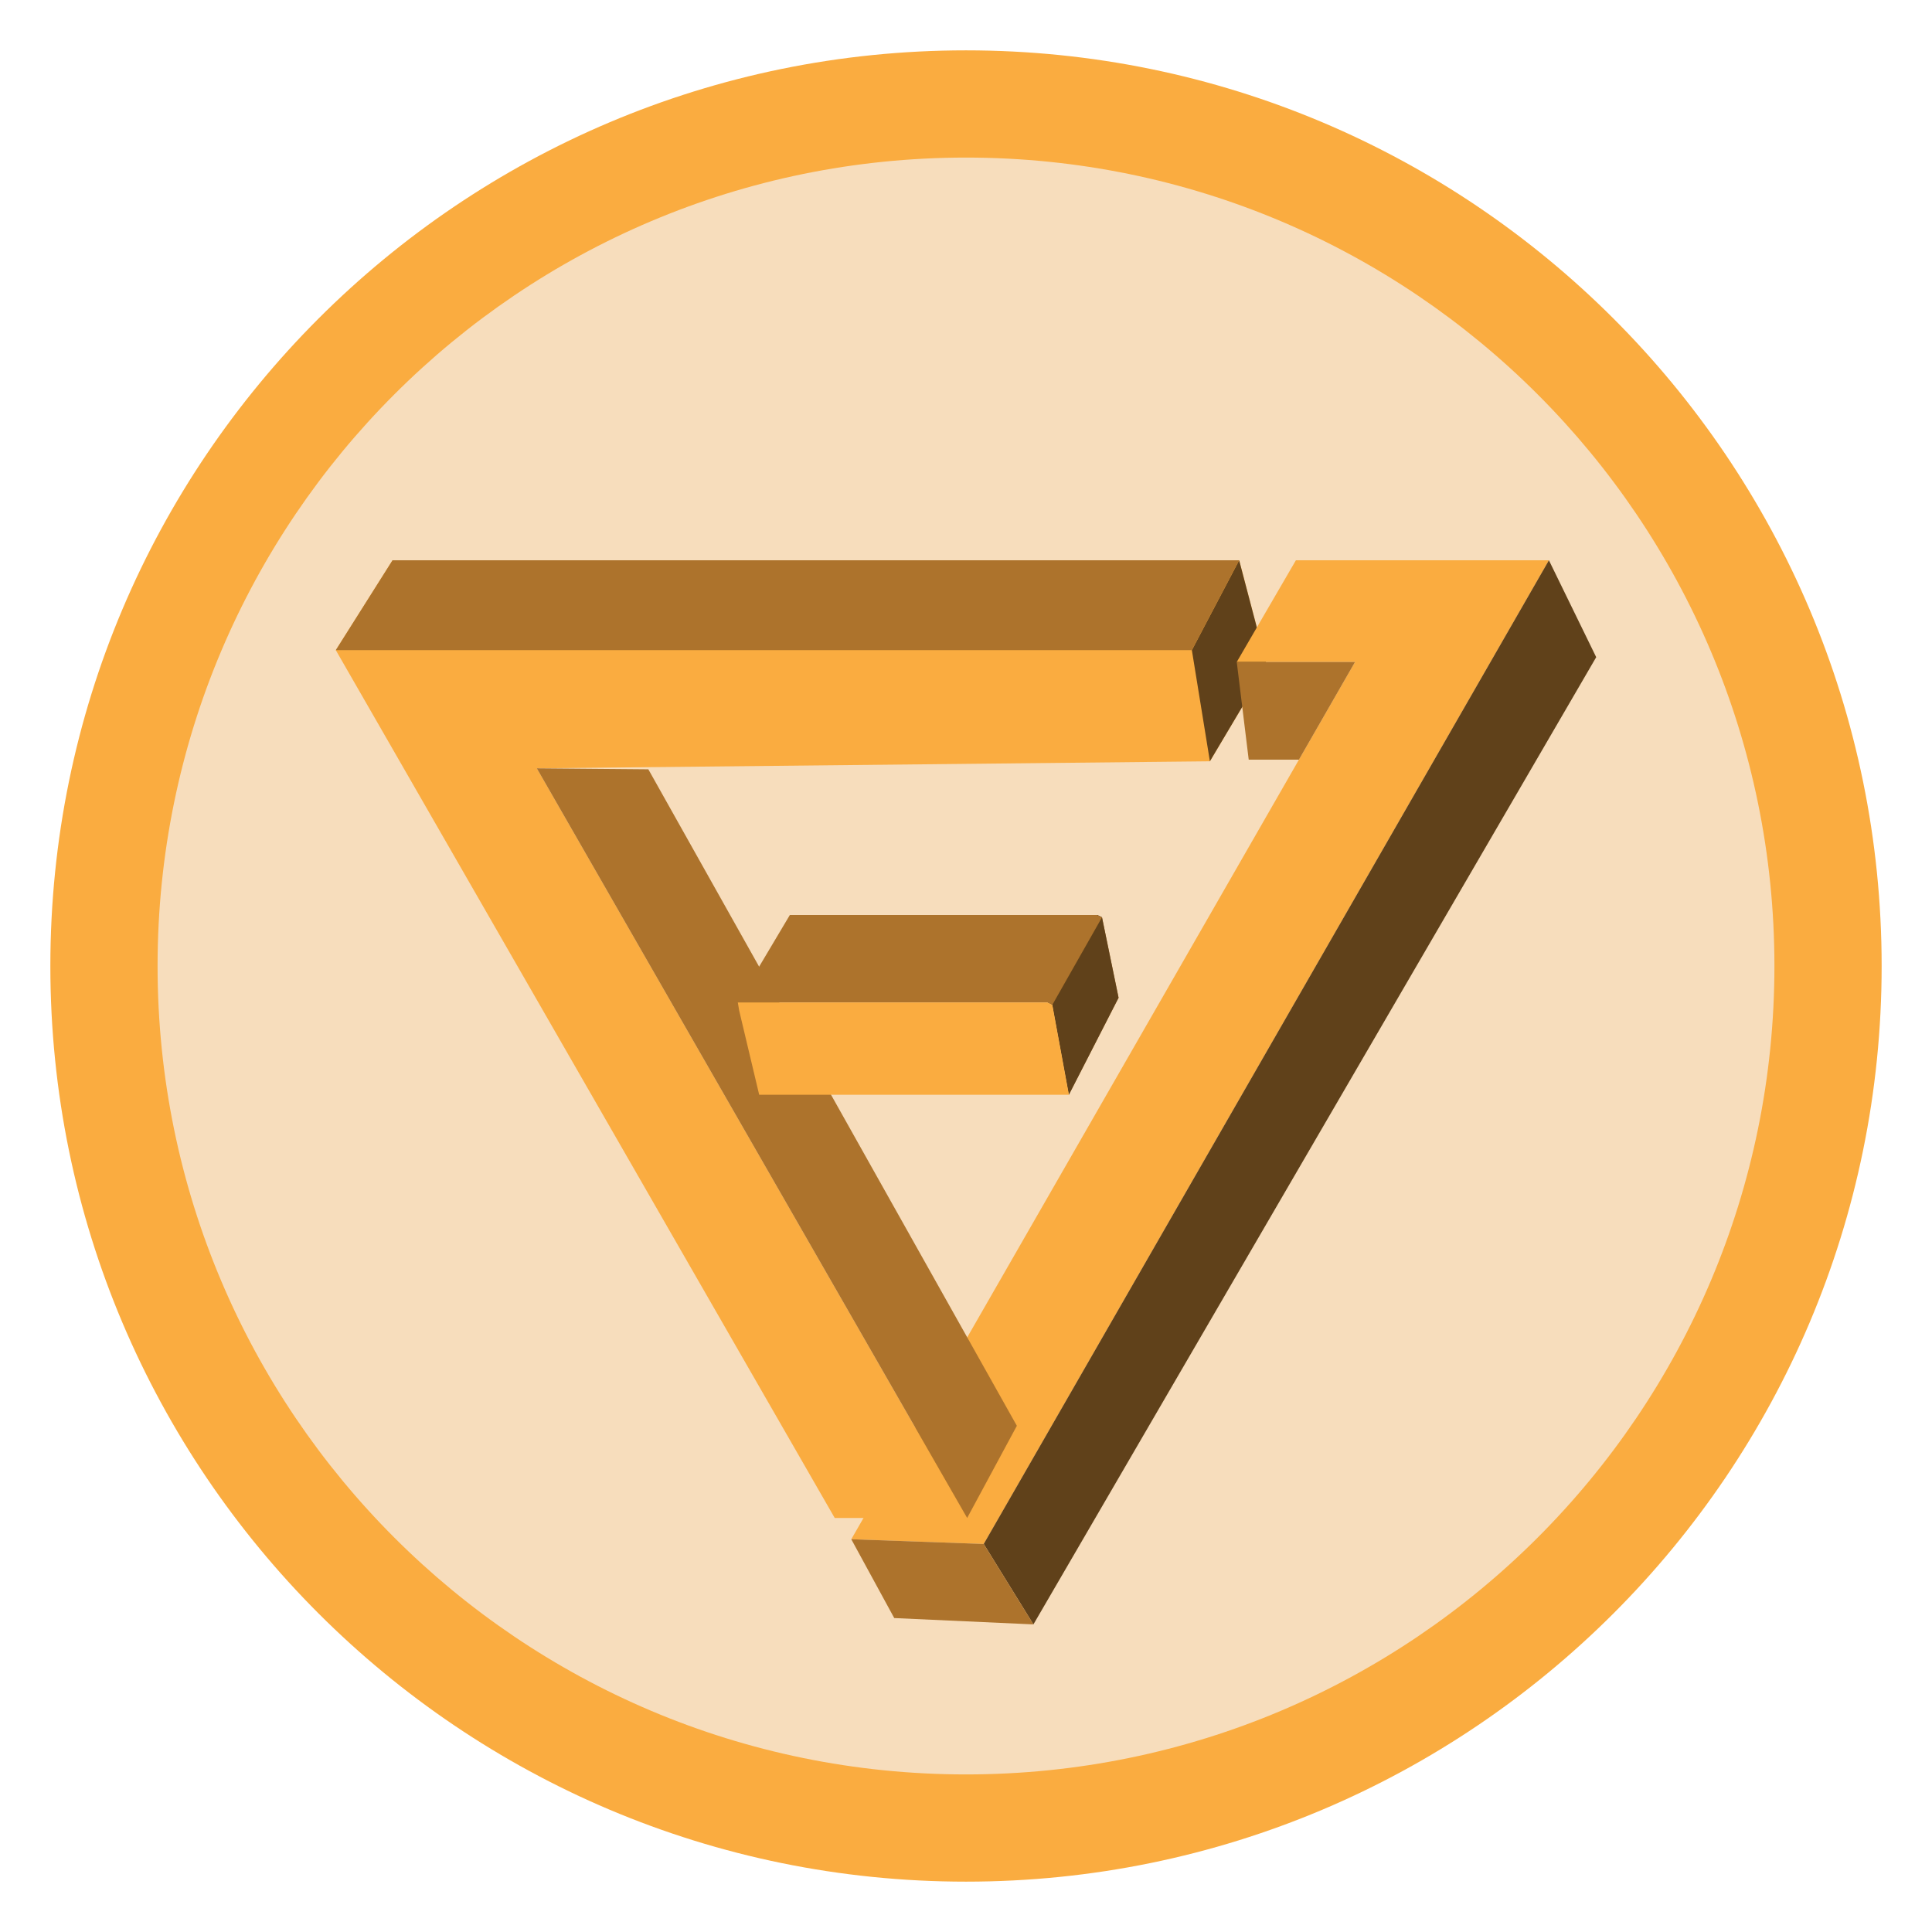
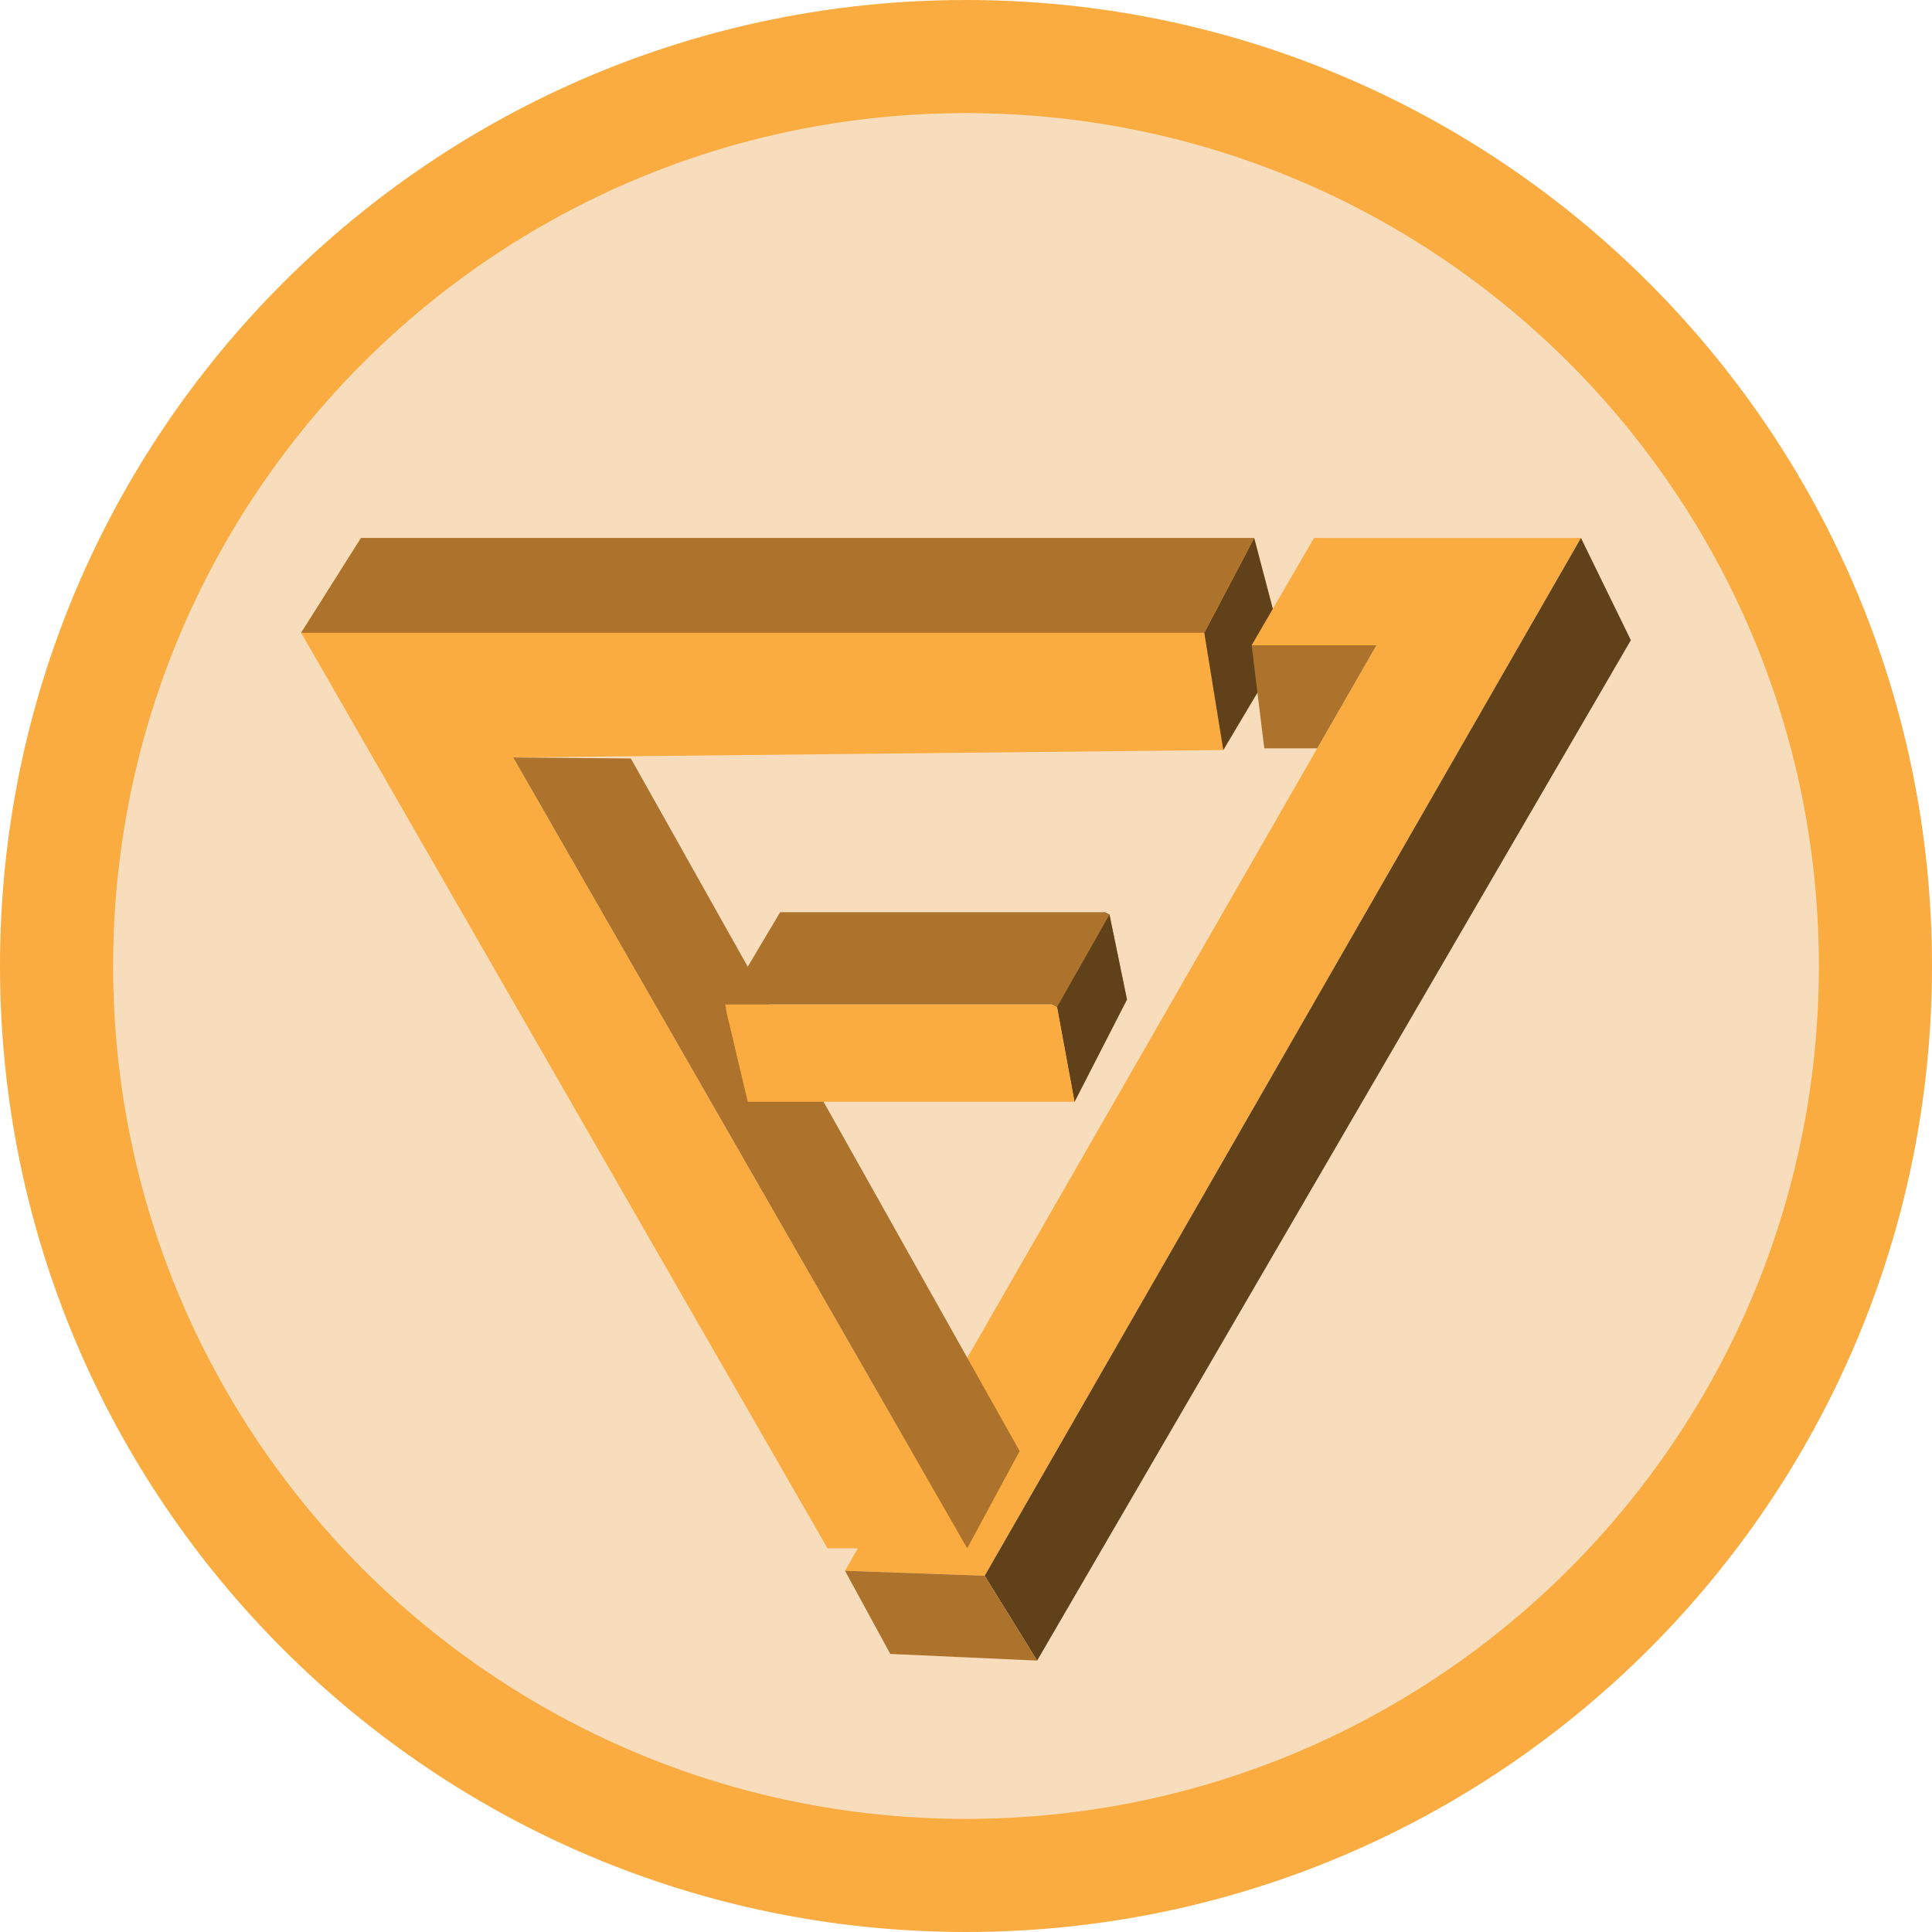
- <svg xmlns="http://www.w3.org/2000/svg" version="1.1" id="Layer_1" x="0px" y="0px" width="1000px" height="1000px" viewBox="0 0 1000 1000" enable-background="new 0 0 1000 1000" xml:space="preserve">
-   <circle fill="#FAAC40" cx="500" cy="500" r="473.937" />
-   <circle fill="#F7DDBC" cx="500" cy="500" r="418.439" />
-   <polygon fill="#FAAC40" points="203.175,290 641.388,290 655.715,344.466 626.239,394.047 277.855,397.682 500.597,785.695   432.05,785.695 173.808,336.516 " />
-   <polygon fill="#60411A" points="616.907,336.516 641.388,290 655.715,344.466 626.239,394.047 " />
-   <polygon points="542.228,518.88 544.669,520.128 570.396,474.81 567.951,473.61 " />
-   <polygon fill="#FAAC40" points="640.142,342.646 701.359,342.646 440.625,796.713 509.176,799.152 801.715,290 670.752,290 " />
-   <polygon fill="#AD732C" points="173.808,336.516 616.907,336.516 641.388,290 203.175,290 " />
-   <polygon fill="#60411A" points="509.176,799.152 534.899,840.784 826.193,340.15 801.715,290 " />
-   <polygon fill="#AD732C" points="640.142,342.646 646.333,393.202 672.328,393.202 701.359,342.646 " />
-   <polygon fill="#AD732C" points="567.951,473.61 570.396,474.81 578.971,516.435 553.246,566.64 544.669,520.128 542.228,518.88   381.898,518.88 408.82,473.61 " />
-   <polygon fill="#AD732C" points="440.625,796.713 509.176,799.152 534.899,840.784 462.859,837.505 " />
-   <polygon fill="#60411A" points="544.669,520.128 570.396,474.81 578.971,516.435 553.246,566.64 " />
-   <polygon fill="#AD732C" points="526.323,737.986 500.597,785.695 277.855,397.682 335.577,398.191 " />
-   <polygon fill="#FAAC40" points="381.898,518.88 542.228,518.88 544.669,520.128 553.246,566.64 392.952,566.64 382.595,523.06 " />
+ <svg xmlns="http://www.w3.org/2000/svg" version="1.1" id="Layer_1" x="0px" y="0px" width="947.874" height="947.874" viewBox="0 0 947.874 947.874" enable-background="new 0 0 1000 1000" xml:space="preserve">
+   <defs id="defs33" />
+   <circle cx="473.937" cy="473.937" r="473.937" id="circle2" style="fill:#faac40" />
+   <circle cx="473.937" cy="473.937" r="418.439" id="circle4" style="fill:#f7ddbc" />
+   <polygon points="655.715,344.466 626.239,394.047 277.855,397.682 500.597,785.695 432.05,785.695 173.808,336.516 203.175,290 641.388,290 " id="polygon6" style="fill:#faac40" transform="translate(-26.06299,-26.06299)" />
+   <polygon points="655.715,344.466 626.239,394.047 616.907,336.516 641.388,290 " id="polygon8" style="fill:#60411a" transform="translate(-26.06299,-26.06299)" />
+   <polygon points="570.396,474.81 567.951,473.61 542.228,518.88 544.669,520.128 " id="polygon10" transform="translate(-26.06299,-26.06299)" />
+   <polygon points="440.625,796.713 509.176,799.152 801.715,290 670.752,290 640.142,342.646 701.359,342.646 " id="polygon12" style="fill:#faac40" transform="translate(-26.06299,-26.06299)" />
+   <polygon points="641.388,290 203.175,290 173.808,336.516 616.907,336.516 " id="polygon14" style="fill:#ad732c" transform="translate(-26.06299,-26.06299)" />
+   <polygon points="826.193,340.15 801.715,290 509.176,799.152 534.899,840.784 " id="polygon16" style="fill:#60411a" transform="translate(-26.06299,-26.06299)" />
+   <polygon points="672.328,393.202 701.359,342.646 640.142,342.646 646.333,393.202 " id="polygon18" style="fill:#ad732c" transform="translate(-26.06299,-26.06299)" />
+   <polygon points="578.971,516.435 553.246,566.64 544.669,520.128 542.228,518.88 381.898,518.88 408.82,473.61 567.951,473.61 570.396,474.81 " id="polygon20" style="fill:#ad732c" transform="translate(-26.06299,-26.06299)" />
+   <polygon points="534.899,840.784 462.859,837.505 440.625,796.713 509.176,799.152 " id="polygon22" style="fill:#ad732c" transform="translate(-26.06299,-26.06299)" />
+   <polygon points="578.971,516.435 553.246,566.64 544.669,520.128 570.396,474.81 " id="polygon24" style="fill:#60411a" transform="translate(-26.06299,-26.06299)" />
+   <polygon points="277.855,397.682 335.577,398.191 526.323,737.986 500.597,785.695 " id="polygon26" style="fill:#ad732c" transform="translate(-26.06299,-26.06299)" />
+   <polygon points="544.669,520.128 553.246,566.64 392.952,566.64 382.595,523.06 381.898,518.88 542.228,518.88 " id="polygon28" style="fill:#faac40" transform="translate(-26.06299,-26.06299)" />
</svg>
